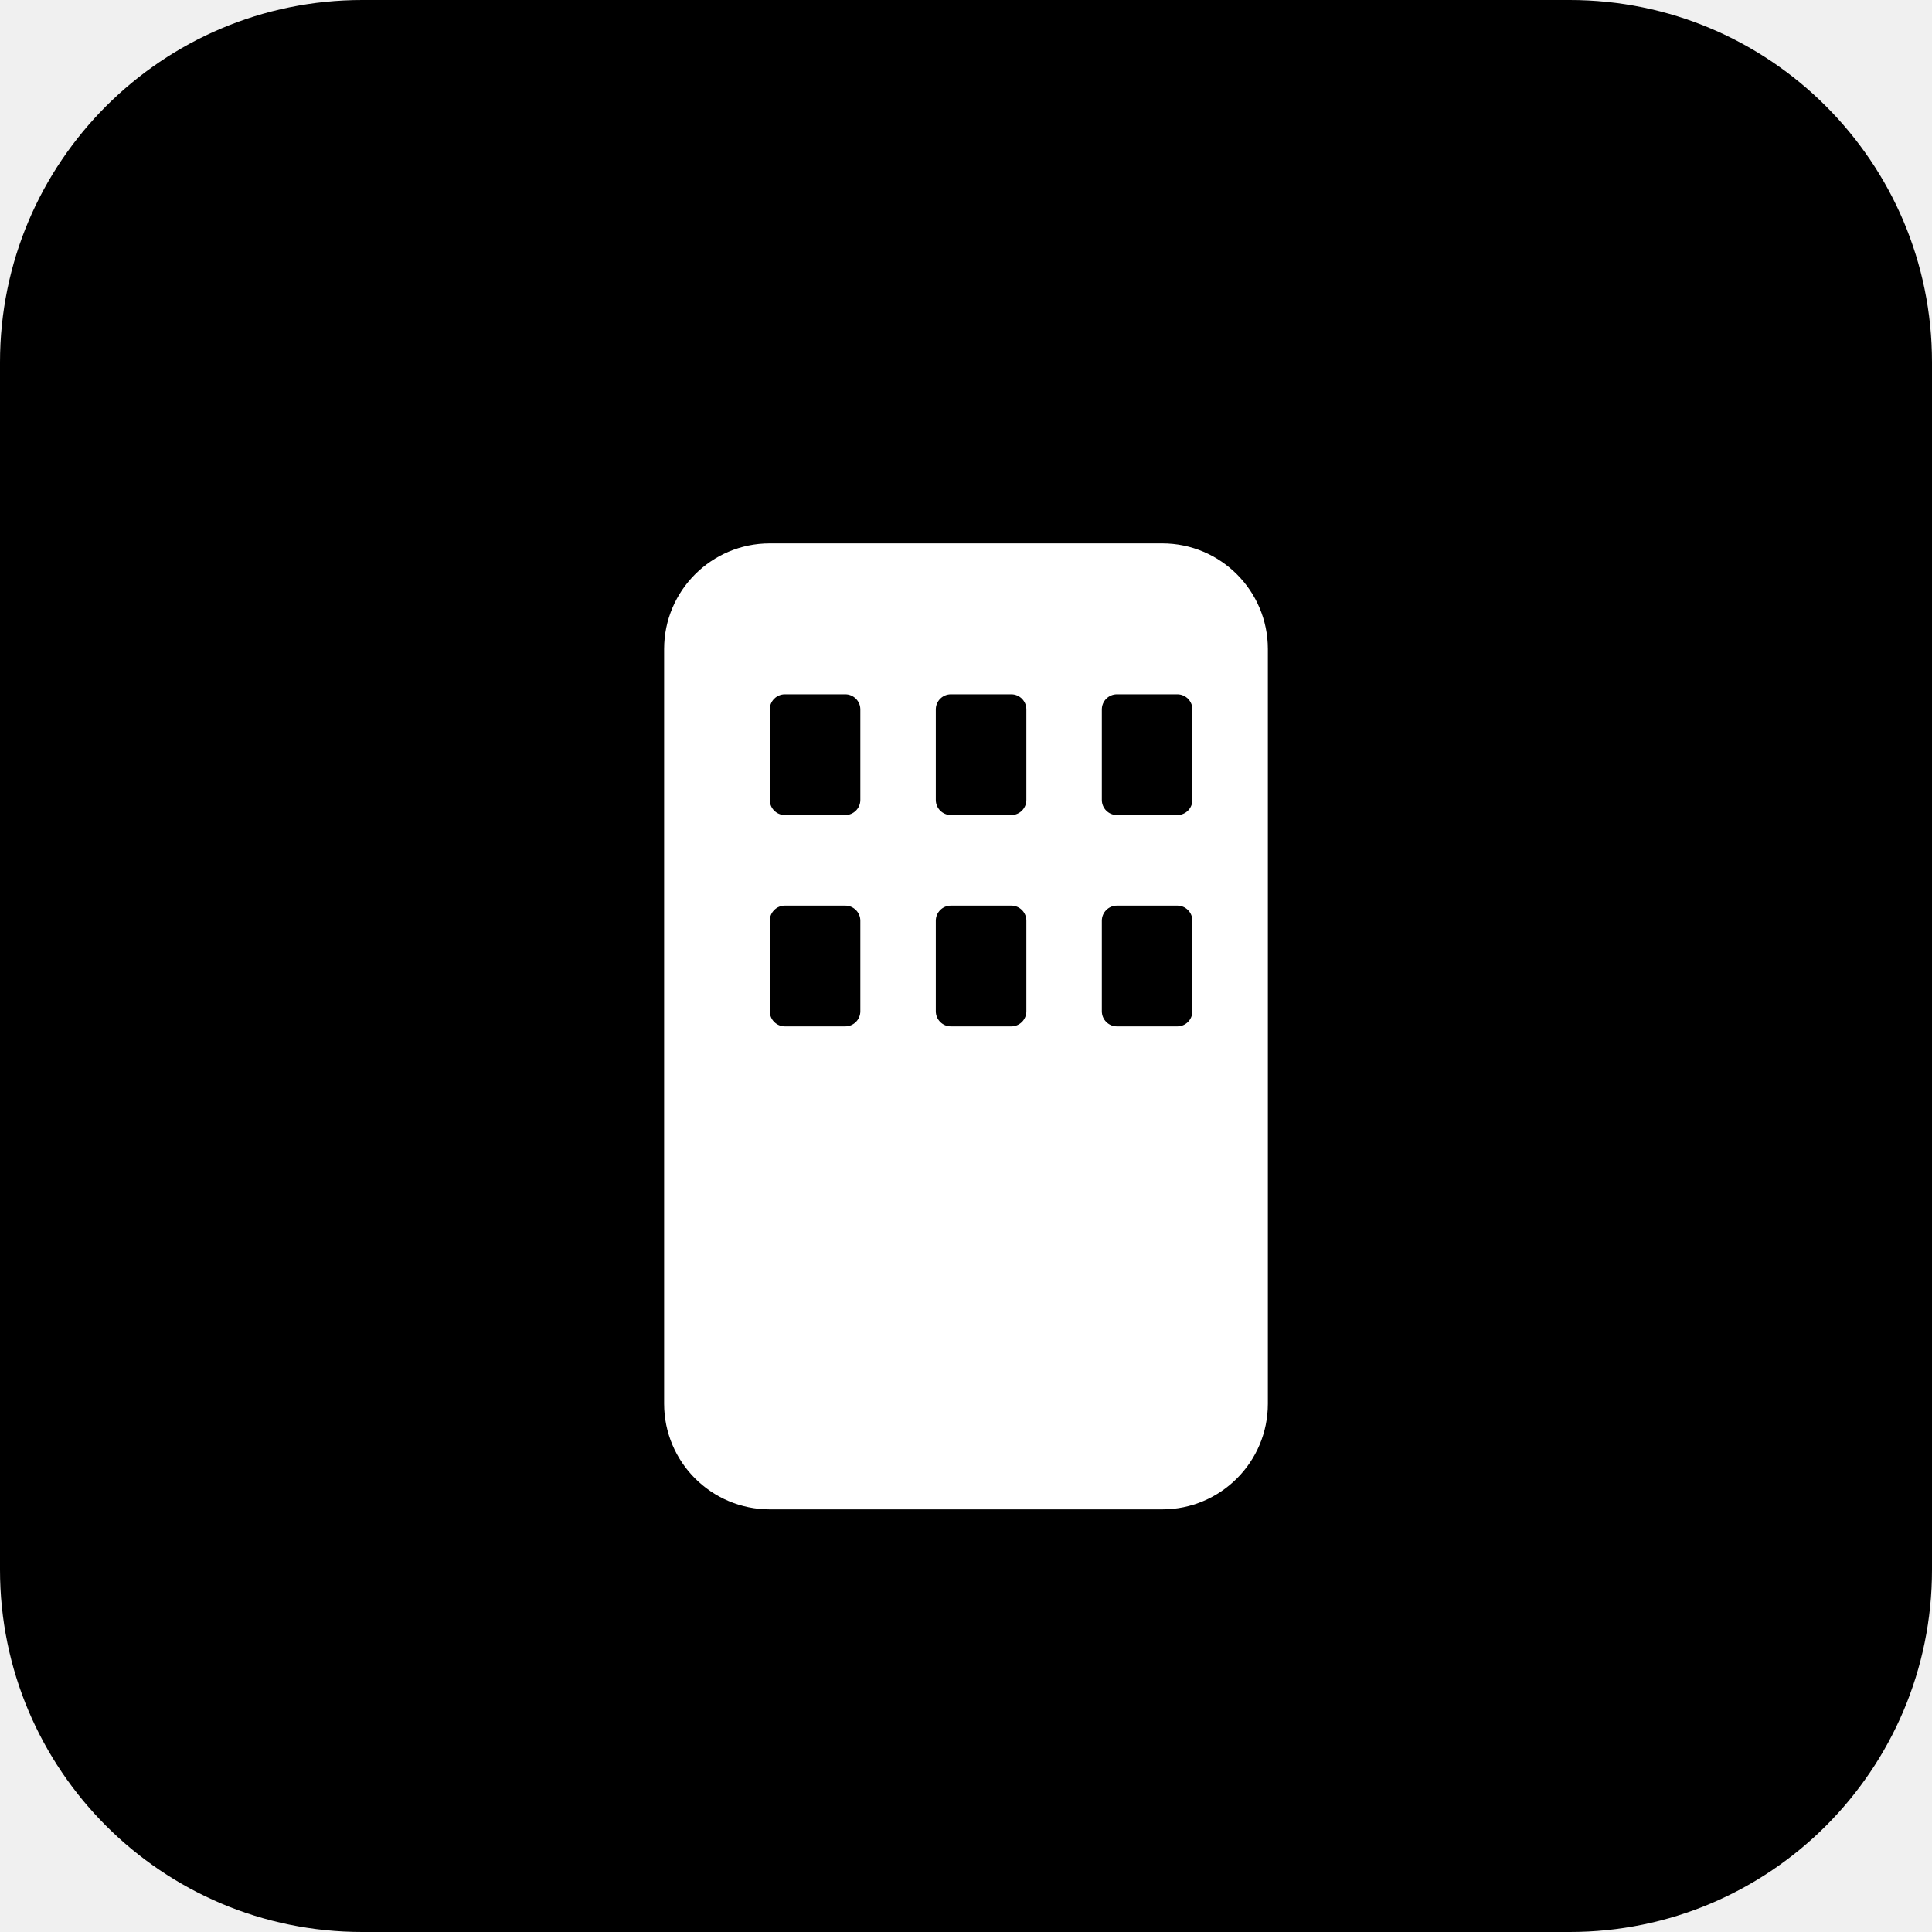
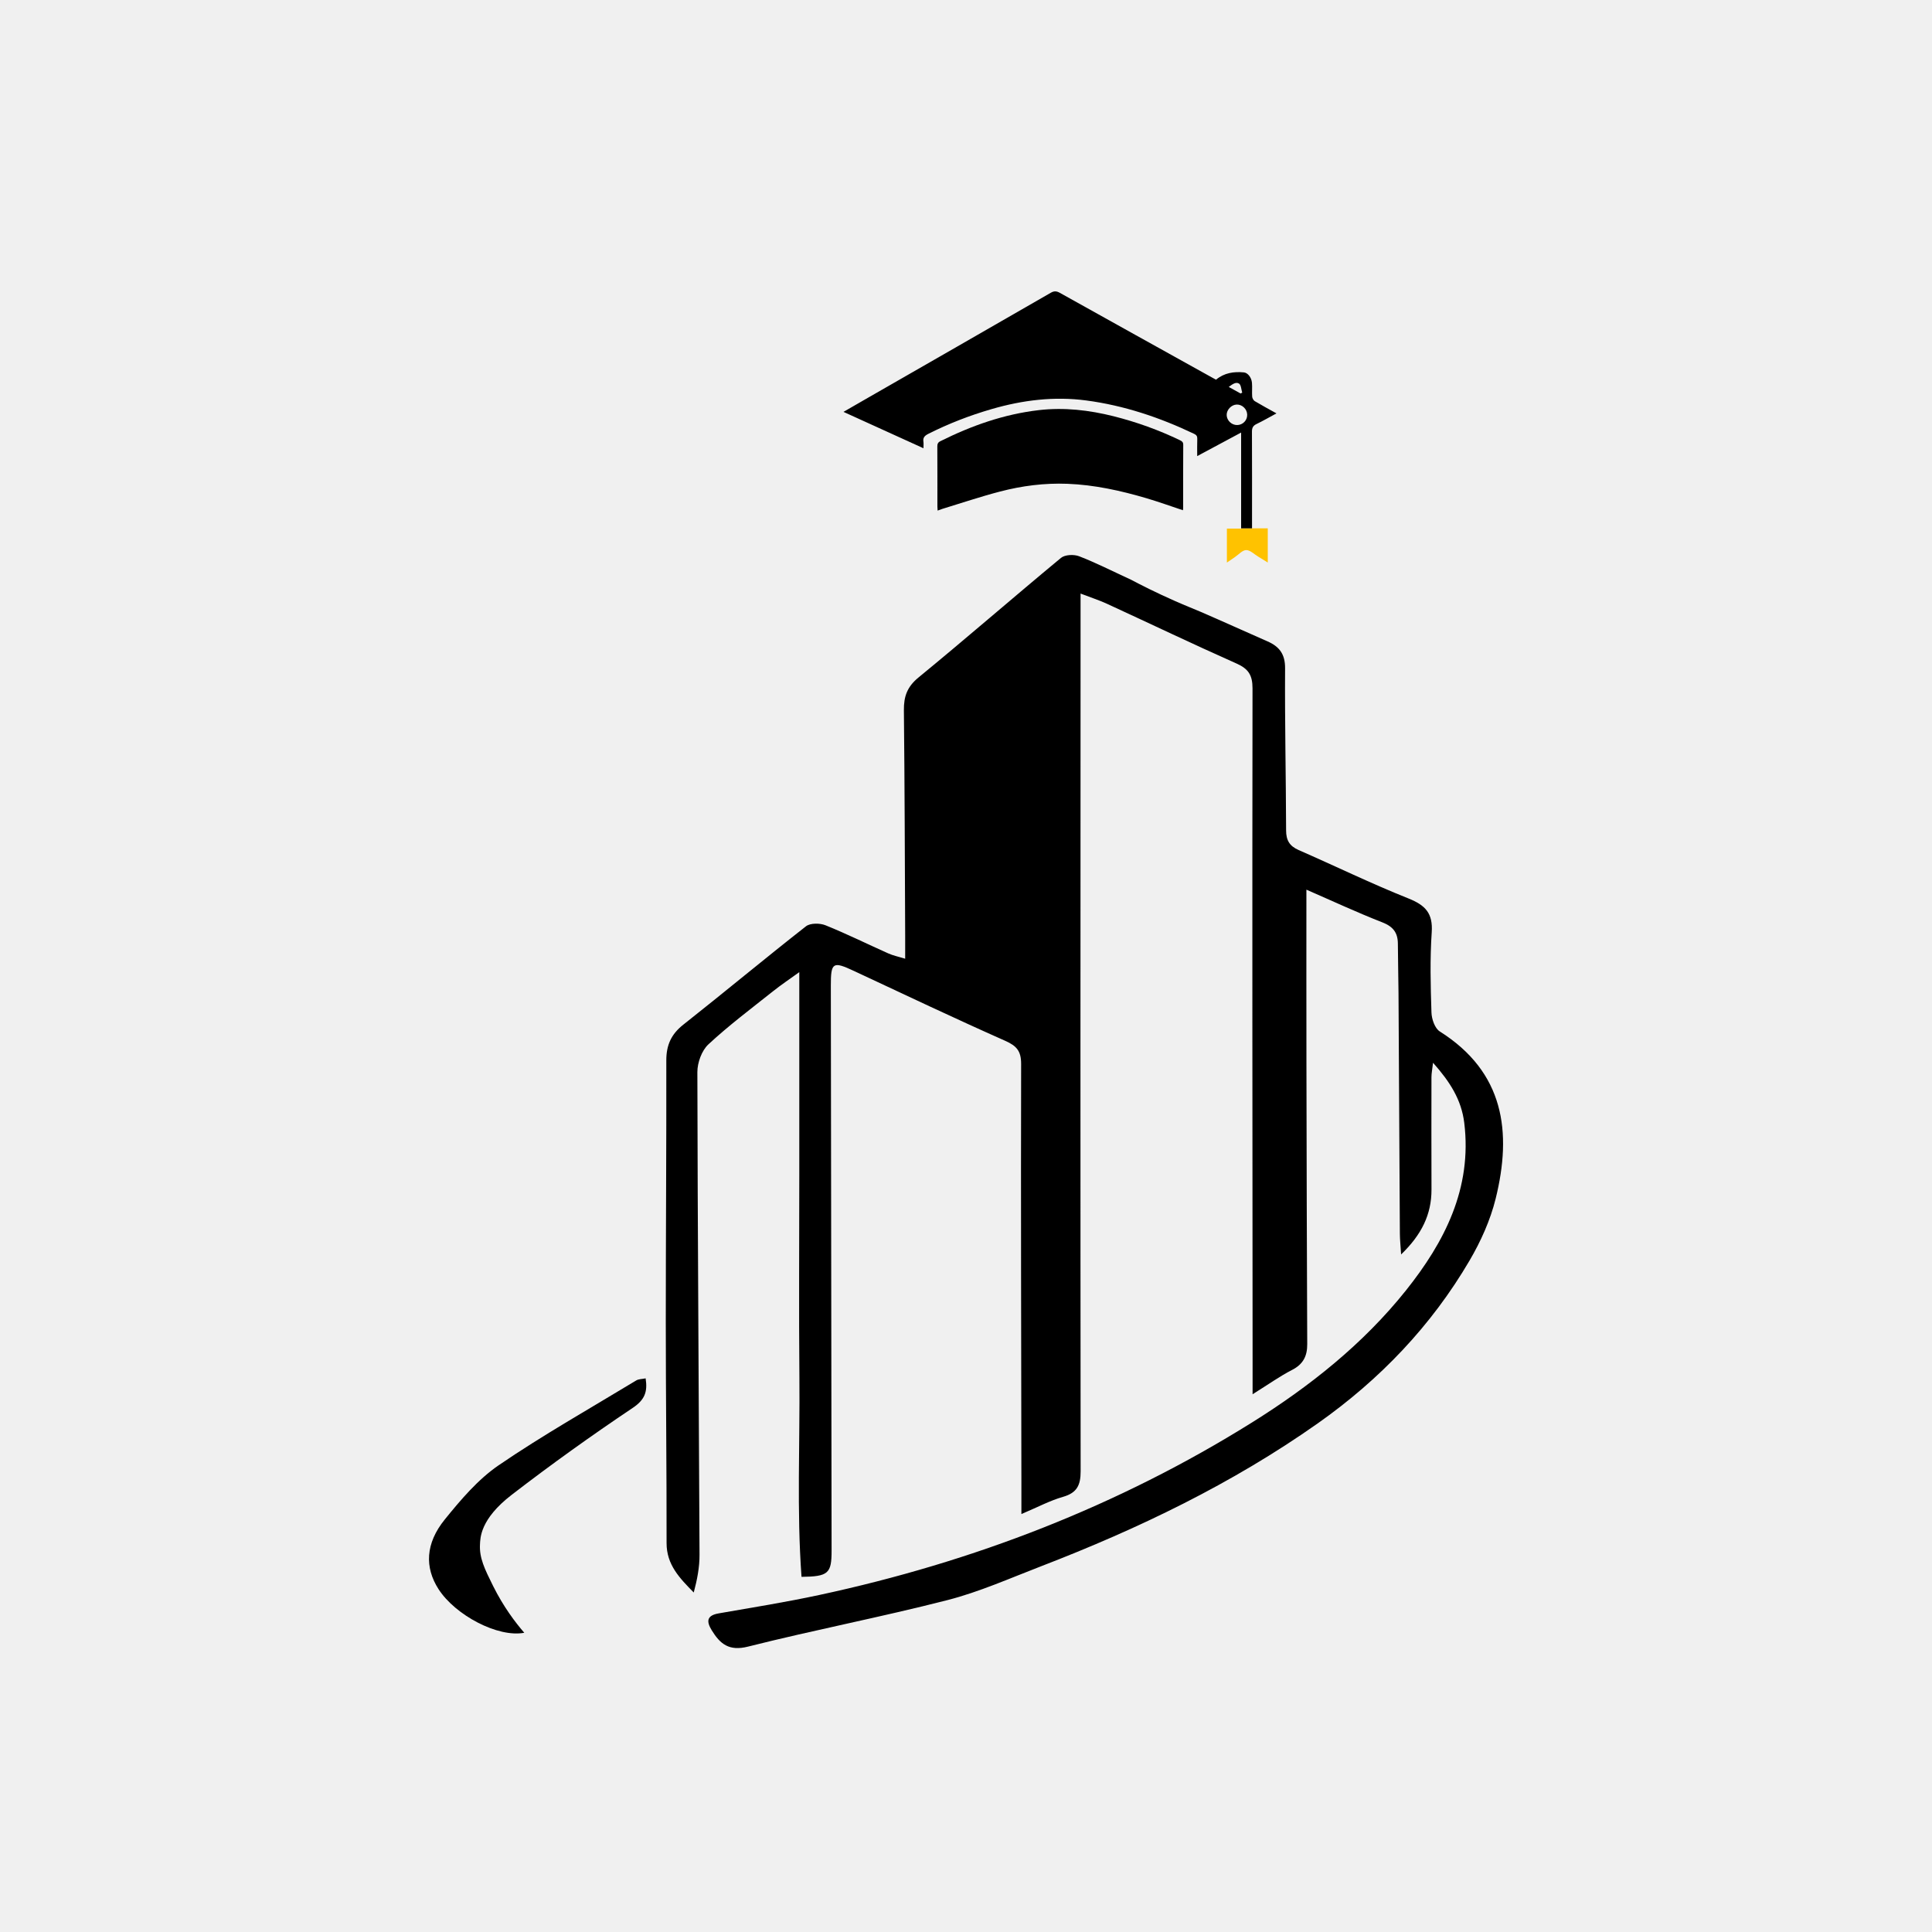
- <svg xmlns="http://www.w3.org/2000/svg" width="512" height="512" viewBox="0 0 512 512">
-   <rect width="512" height="512" rx="96" fill="#000" />
-   <rect x="176" y="144" width="160" height="256" rx="28" fill="#fff" />
-   <g fill="#000">
-     <rect x="204" y="184" width="24" height="32" rx="4" />
-     <rect x="248" y="184" width="24" height="32" rx="4" />
-     <rect x="292" y="184" width="24" height="32" rx="4" />
-     <rect x="204" y="240" width="24" height="32" rx="4" />
-     <rect x="248" y="240" width="24" height="32" rx="4" />
-     <rect x="292" y="240" width="24" height="32" rx="4" />
+ <svg xmlns="http://www.w3.org/2000/svg" version="1.1" id="Layer_1" x="0px" y="0px" viewBox="0 0 512 512" style="enable-background:new 0 0 512 512;" xml:space="preserve">
+   <style type="text/css">
+ 	.st0{fill:#FFC200;}
+ </style>
+   <g>
+     <path d="M381.55,273.34c-1.31-0.83-2.15-3.29-2.2-5.03c-0.23-7.08-0.41-14.19,0.07-21.24c0.35-5.03-1.67-7.17-6.14-8.96   c-9.85-3.93-19.41-8.59-29.13-12.84c-2.42-1.06-3.32-2.6-3.32-5.22c-0.04-14.31-0.36-28.62-0.27-42.93   c0.03-3.77-1.52-5.78-4.66-7.15c-5.93-2.6-11.83-5.29-17.78-7.86c-1.6-0.69-3.85-1.56-6.72-2.83c-5.05-2.23-9.06-4.27-11.69-5.66   c-5.06-2.33-9.31-4.5-13.74-6.21c-1.38-0.53-3.75-0.43-4.8,0.44c-12.66,10.48-25.06,21.28-37.77,31.7c-3,2.46-3.9,5.04-3.86,8.68   c0.21,19.84,0.25,39.67,0.34,59.51c0.01,1.94,0,3.88,0,6.33c-1.83-0.56-3.21-0.84-4.46-1.4c-5.56-2.48-11.01-5.19-16.65-7.46   c-1.49-0.6-4.04-0.62-5.18,0.27c-10.93,8.56-21.6,17.46-32.5,26.06c-3.21,2.53-4.51,5.42-4.51,9.45   c0.04,23.09-0.14,46.19-0.14,69.28c0,19.55,0.24,39.11,0.21,58.66c-0.01,5.77,3.49,9.32,7.2,13.1c0.91-3.41,1.55-6.71,1.53-10   c-0.18-42.65-0.5-85.3-0.57-127.94c0-2.48,1.16-5.68,2.92-7.32c5.38-5,11.3-9.44,17.07-14.03c2.22-1.77,4.59-3.35,7.02-5.11   c0,18.52,0,36.21,0,53.9c0,17.85-0.13,35.71,0.03,53.56c0.16,17.6-0.72,35.23,0.56,52.79c7.13-0.08,7.98-0.89,7.97-6.99   c-0.06-49.88-0.13-99.75-0.2-149.63c-0.01-6.25,0.53-6.57,6.12-3.95c13.34,6.24,26.65,12.55,40.1,18.52   c3.04,1.35,4.22,2.72,4.21,6.15c-0.09,36.84,0.02,73.68,0.07,110.52c0,2.62,0,5.24,0,8.74c4.33-1.83,7.57-3.57,11.03-4.56   c3.69-1.06,4.67-3.07,4.67-6.77c-0.08-74.39-0.04-148.78-0.02-223.17c0-2.93,0-5.86,0-9.44c2.83,1.09,4.96,1.77,6.98,2.7   c11.45,5.27,22.81,10.71,34.33,15.83c3.15,1.4,4.26,3.05,4.26,6.6c-0.09,59.23-0.02,118.46,0.02,177.68c0,2.85,0,5.69,0,9.38   c4.25-2.65,7.24-4.79,10.47-6.45c2.94-1.5,4.03-3.69,4.01-6.82c-0.1-24.65-0.17-49.3-0.21-73.96c-0.03-15.36-0.01-30.73-0.01-46.49   c6.69,2.91,13.33,6.01,20.14,8.67c2.84,1.11,4.08,2.73,4.1,5.63c0.02,4.38,0.14,8.76,0.17,13.14c0.12,21.24,0.22,42.49,0.36,63.73   c0.01,1.58,0.18,3.16,0.33,5.5c5.42-5.22,8.07-10.6,8.05-17.2c-0.03-9.92-0.03-19.84-0.01-29.76c0-1.01,0.21-2.02,0.42-3.84   c4.53,5.09,7.52,9.83,8.27,15.9c2.14,17.38-5.22,31.62-15.47,44.46c-11.32,14.17-25.48,25.42-40.81,34.99   c-35.42,22.12-73.84,36.93-114.61,45.69c-8.85,1.9-17.8,3.34-26.72,4.89c-3.21,0.56-3.23,2.17-1.81,4.48   c2.22,3.6,4.56,5.59,9.61,4.32c17.55-4.42,35.34-7.83,52.87-12.33c8.46-2.17,16.55-5.79,24.74-8.94   c25.84-9.96,50.66-21.88,73.39-37.9c16.46-11.61,30.08-25.83,40.24-43.18c2.97-5.07,5.48-10.66,6.89-16.34   C400.74,299.98,398.65,284.14,381.55,273.34z" />
+     <path d="M171.1,365.28c0.56,3.61-0.25,5.7-3.44,7.84c-10.92,7.32-21.62,14.98-32.03,23c-8.46,6.51-8.34,11.53-8.43,13.2   c-0.19,3.55,1.23,6.47,3.47,10.97c2.77,5.56,5.91,9.69,8.27,12.41c-7,1.34-18.31-4.68-22.73-11.57c-3.68-5.73-3.5-12.08,1.66-18.45   c4.24-5.23,8.8-10.62,14.28-14.37c11.78-8.04,24.25-15.08,36.46-22.48C169.26,365.44,170.15,365.48,171.1,365.28z" />
+   </g>
+   <g>
+     <path class="st0" d="M331.8,140h-2.89c0,0.03,0,0.06,0,0.09c-1.31,0-2.53,0-3.77,0c0,3.01,0,5.91,0,9c0.8-0.55,1.46-1.01,2.13-1.46   c0.99-0.67,1.98-1.84,2.98-1.85c1.05-0.01,2.12,1.09,3.17,1.72c0.84,0.5,1.66,1.03,2.55,1.58c0-3.13,0-6.04,0-9.06   c-1.4,0-2.72,0-4.16,0C331.8,140.02,331.8,140.01,331.8,140z" />
+     <path d="M331.8,138.59c0-8.05,0.02-16.1-0.02-24.15c-0.01-1.02,0.26-1.61,1.21-2.07c1.75-0.84,3.43-1.82,5.29-2.82   c-2.05-1.14-3.93-2.15-5.75-3.24c-0.35-0.21-0.66-0.77-0.69-1.19c-0.09-1.22,0.05-2.47-0.06-3.69c-0.12-1.39-1.11-2.64-2.13-2.74   c-2.67-0.26-5.21,0.12-7.39,1.93c-0.31-0.17-0.64-0.34-0.96-0.52c-13.48-7.49-26.95-14.97-40.42-22.49   c-0.87-0.48-1.51-0.55-2.42-0.02c-16.43,9.47-32.89,18.9-49.34,28.34c-1.81,1.04-3.61,2.08-5.59,3.22   c7.13,3.24,14.08,6.41,21.2,9.64c0-0.75,0.06-1.24-0.01-1.71c-0.18-1.11,0.34-1.62,1.3-2.11c5.38-2.71,10.98-4.88,16.75-6.55   c8.22-2.39,16.59-3.43,25.13-2.29c10,1.33,19.45,4.5,28.53,8.83c0.63,0.3,0.89,0.64,0.86,1.35c-0.05,1.44-0.02,2.88-0.02,4.56   c3.99-2.14,7.78-4.17,11.64-6.24c0,8.54,0,16.9,0,25.38h2.89C331.8,139.46,331.8,139.02,331.8,138.59z M328.35,101.65   c0.56,0.35,0.59,1.57,0.85,2.4c-0.14,0.08-0.28,0.15-0.43,0.23c-1-0.55-1.99-1.1-3.14-1.74   C326.54,101.88,327.5,101.12,328.35,101.65z M327.87,112.64c-1.47,0.03-2.76-1.21-2.79-2.65c-0.03-1.4,1.27-2.75,2.68-2.78   c1.45-0.03,2.72,1.2,2.76,2.67C330.57,111.38,329.37,112.62,327.87,112.64z" />
+     <path d="M313.5,135.22c-3.29-1.09-6.45-2.23-9.66-3.18c-6.85-2.02-13.79-3.55-20.97-3.83c-6.06-0.23-12.02,0.53-17.84,2.05   c-5.15,1.34-10.2,3.05-15.3,4.6c-0.38,0.12-0.76,0.27-1.25,0.45c-0.02-0.41-0.06-0.73-0.06-1.04c0-5.31,0.01-10.63-0.02-15.94   c0-0.67,0.15-1.08,0.79-1.4c8.27-4.13,16.88-7.17,26.11-8.24c6.73-0.78,13.32-0.01,19.86,1.63c6.06,1.53,11.9,3.63,17.53,6.34   c0.54,0.26,0.89,0.5,0.88,1.22c-0.04,5.58-0.02,11.15-0.02,16.73C313.55,134.8,313.52,134.98,313.5,135.22z" />
  </g>
</svg>
